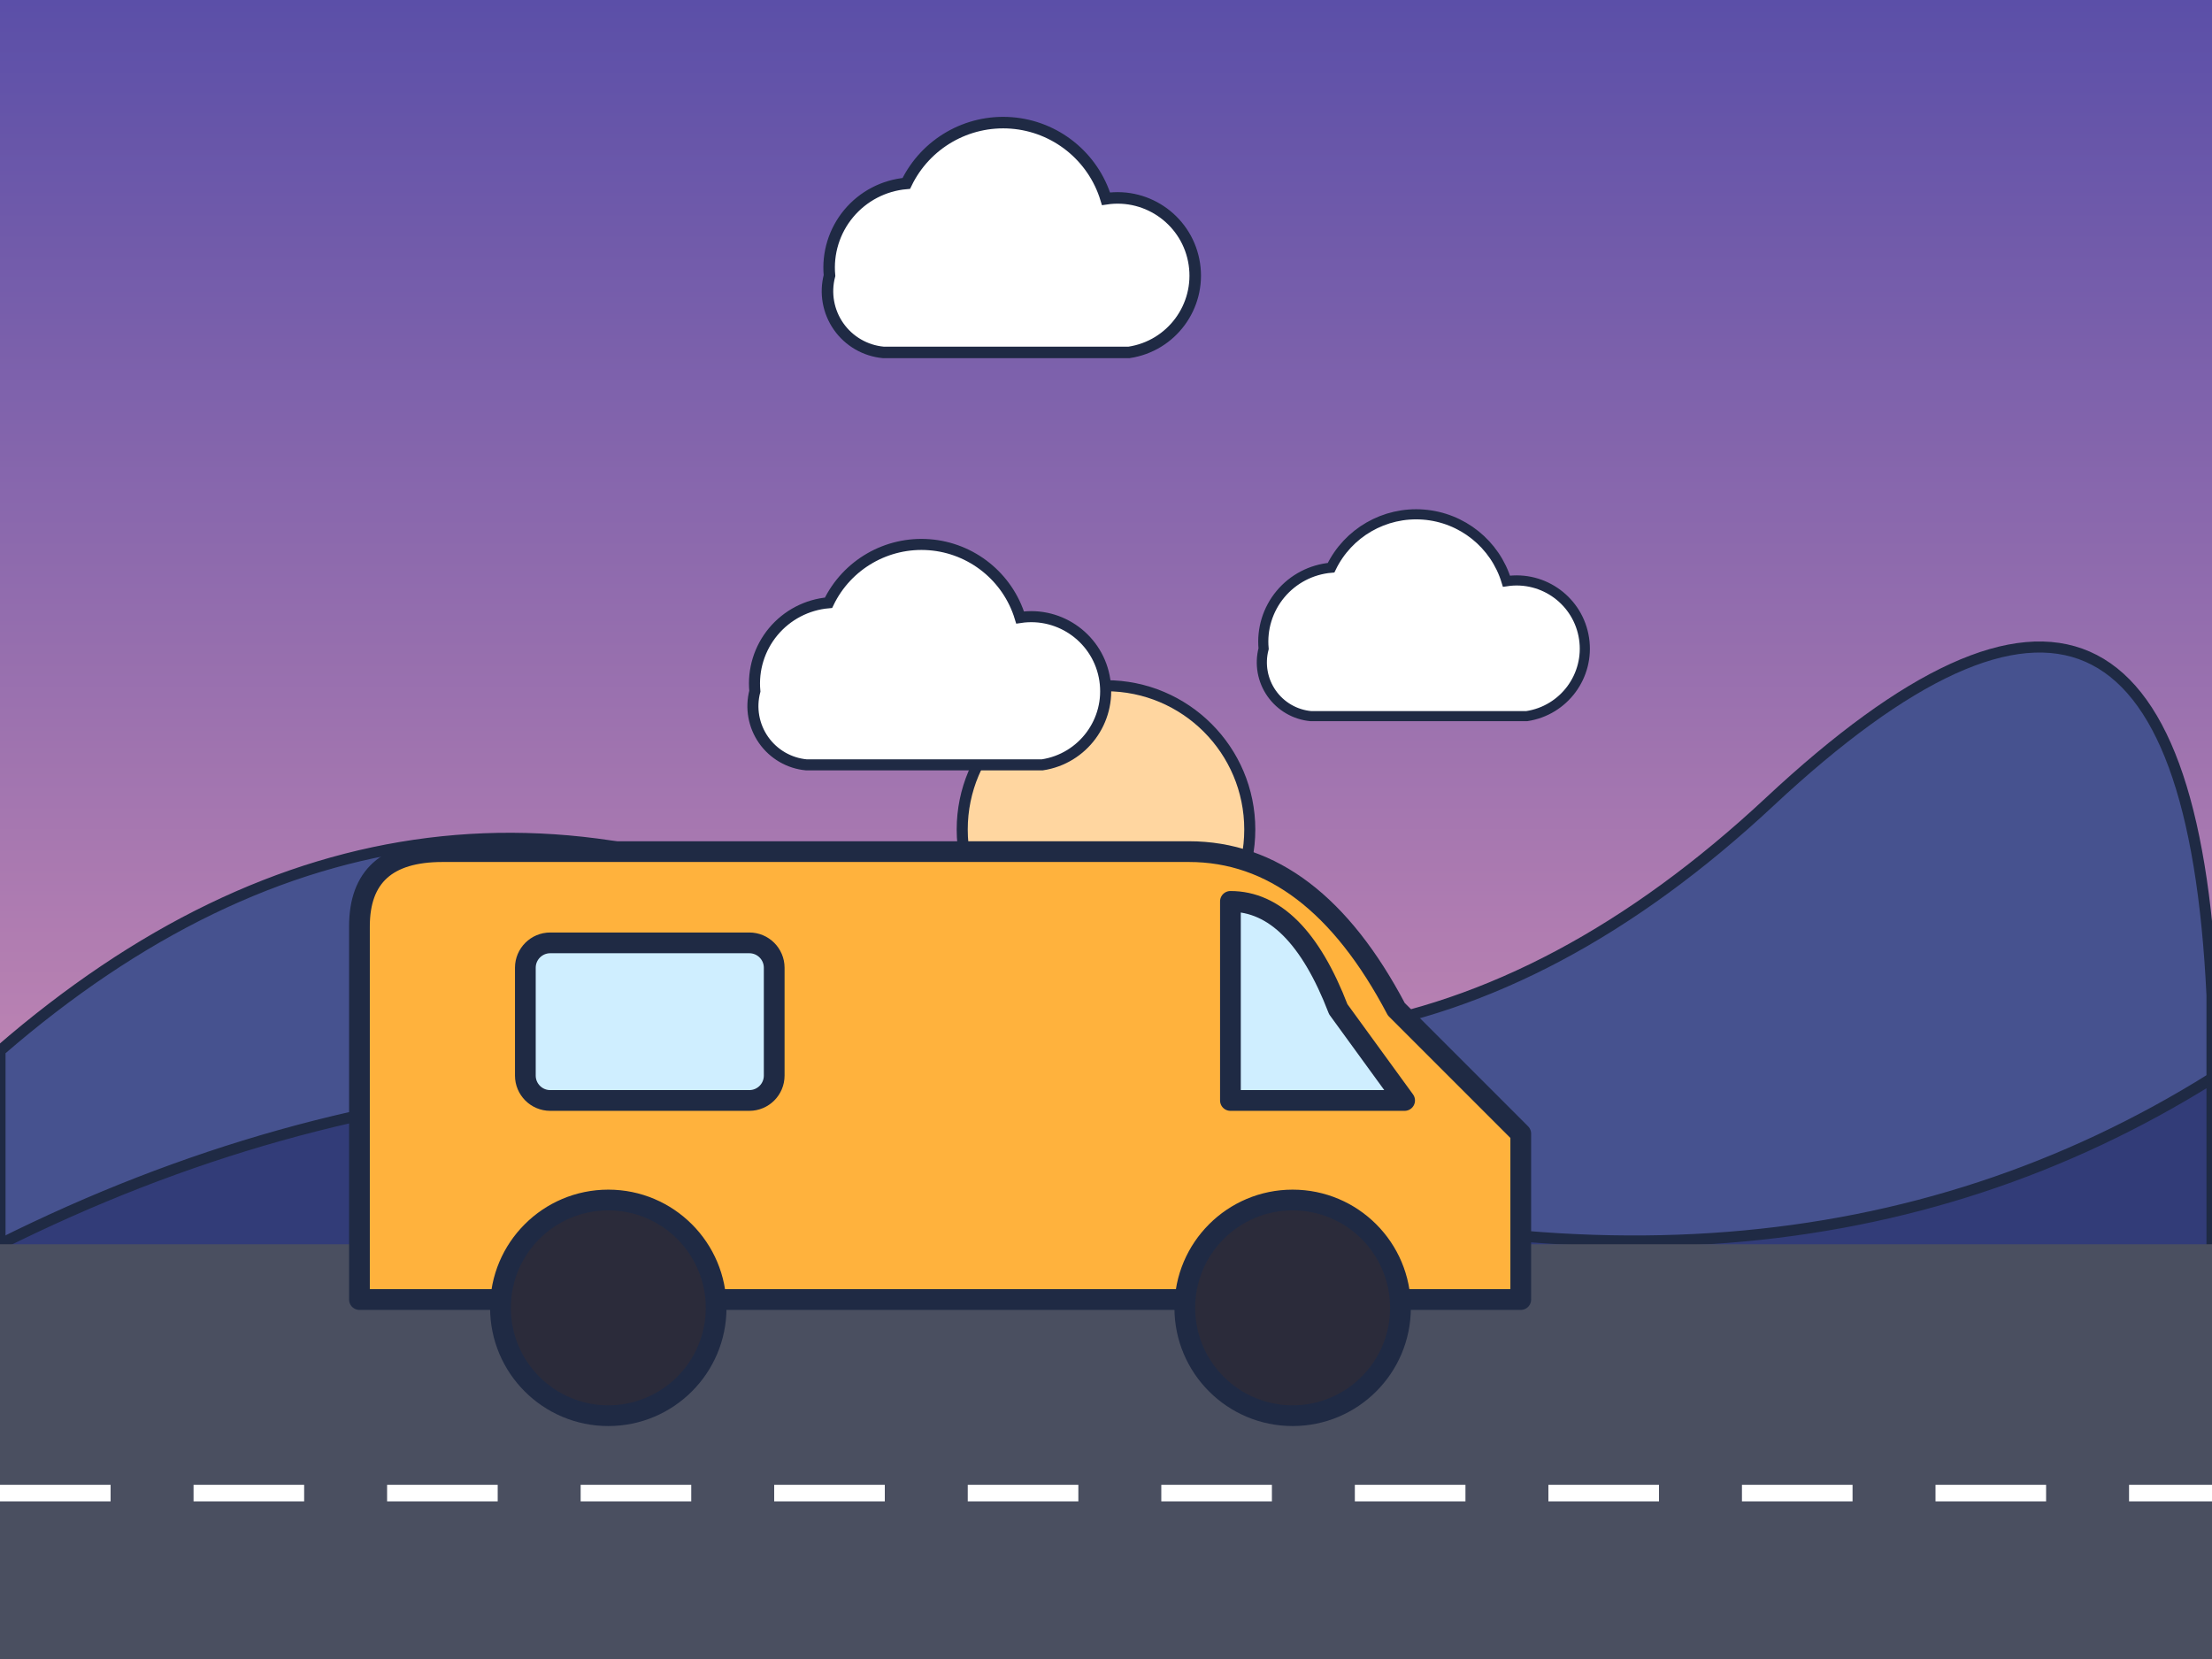
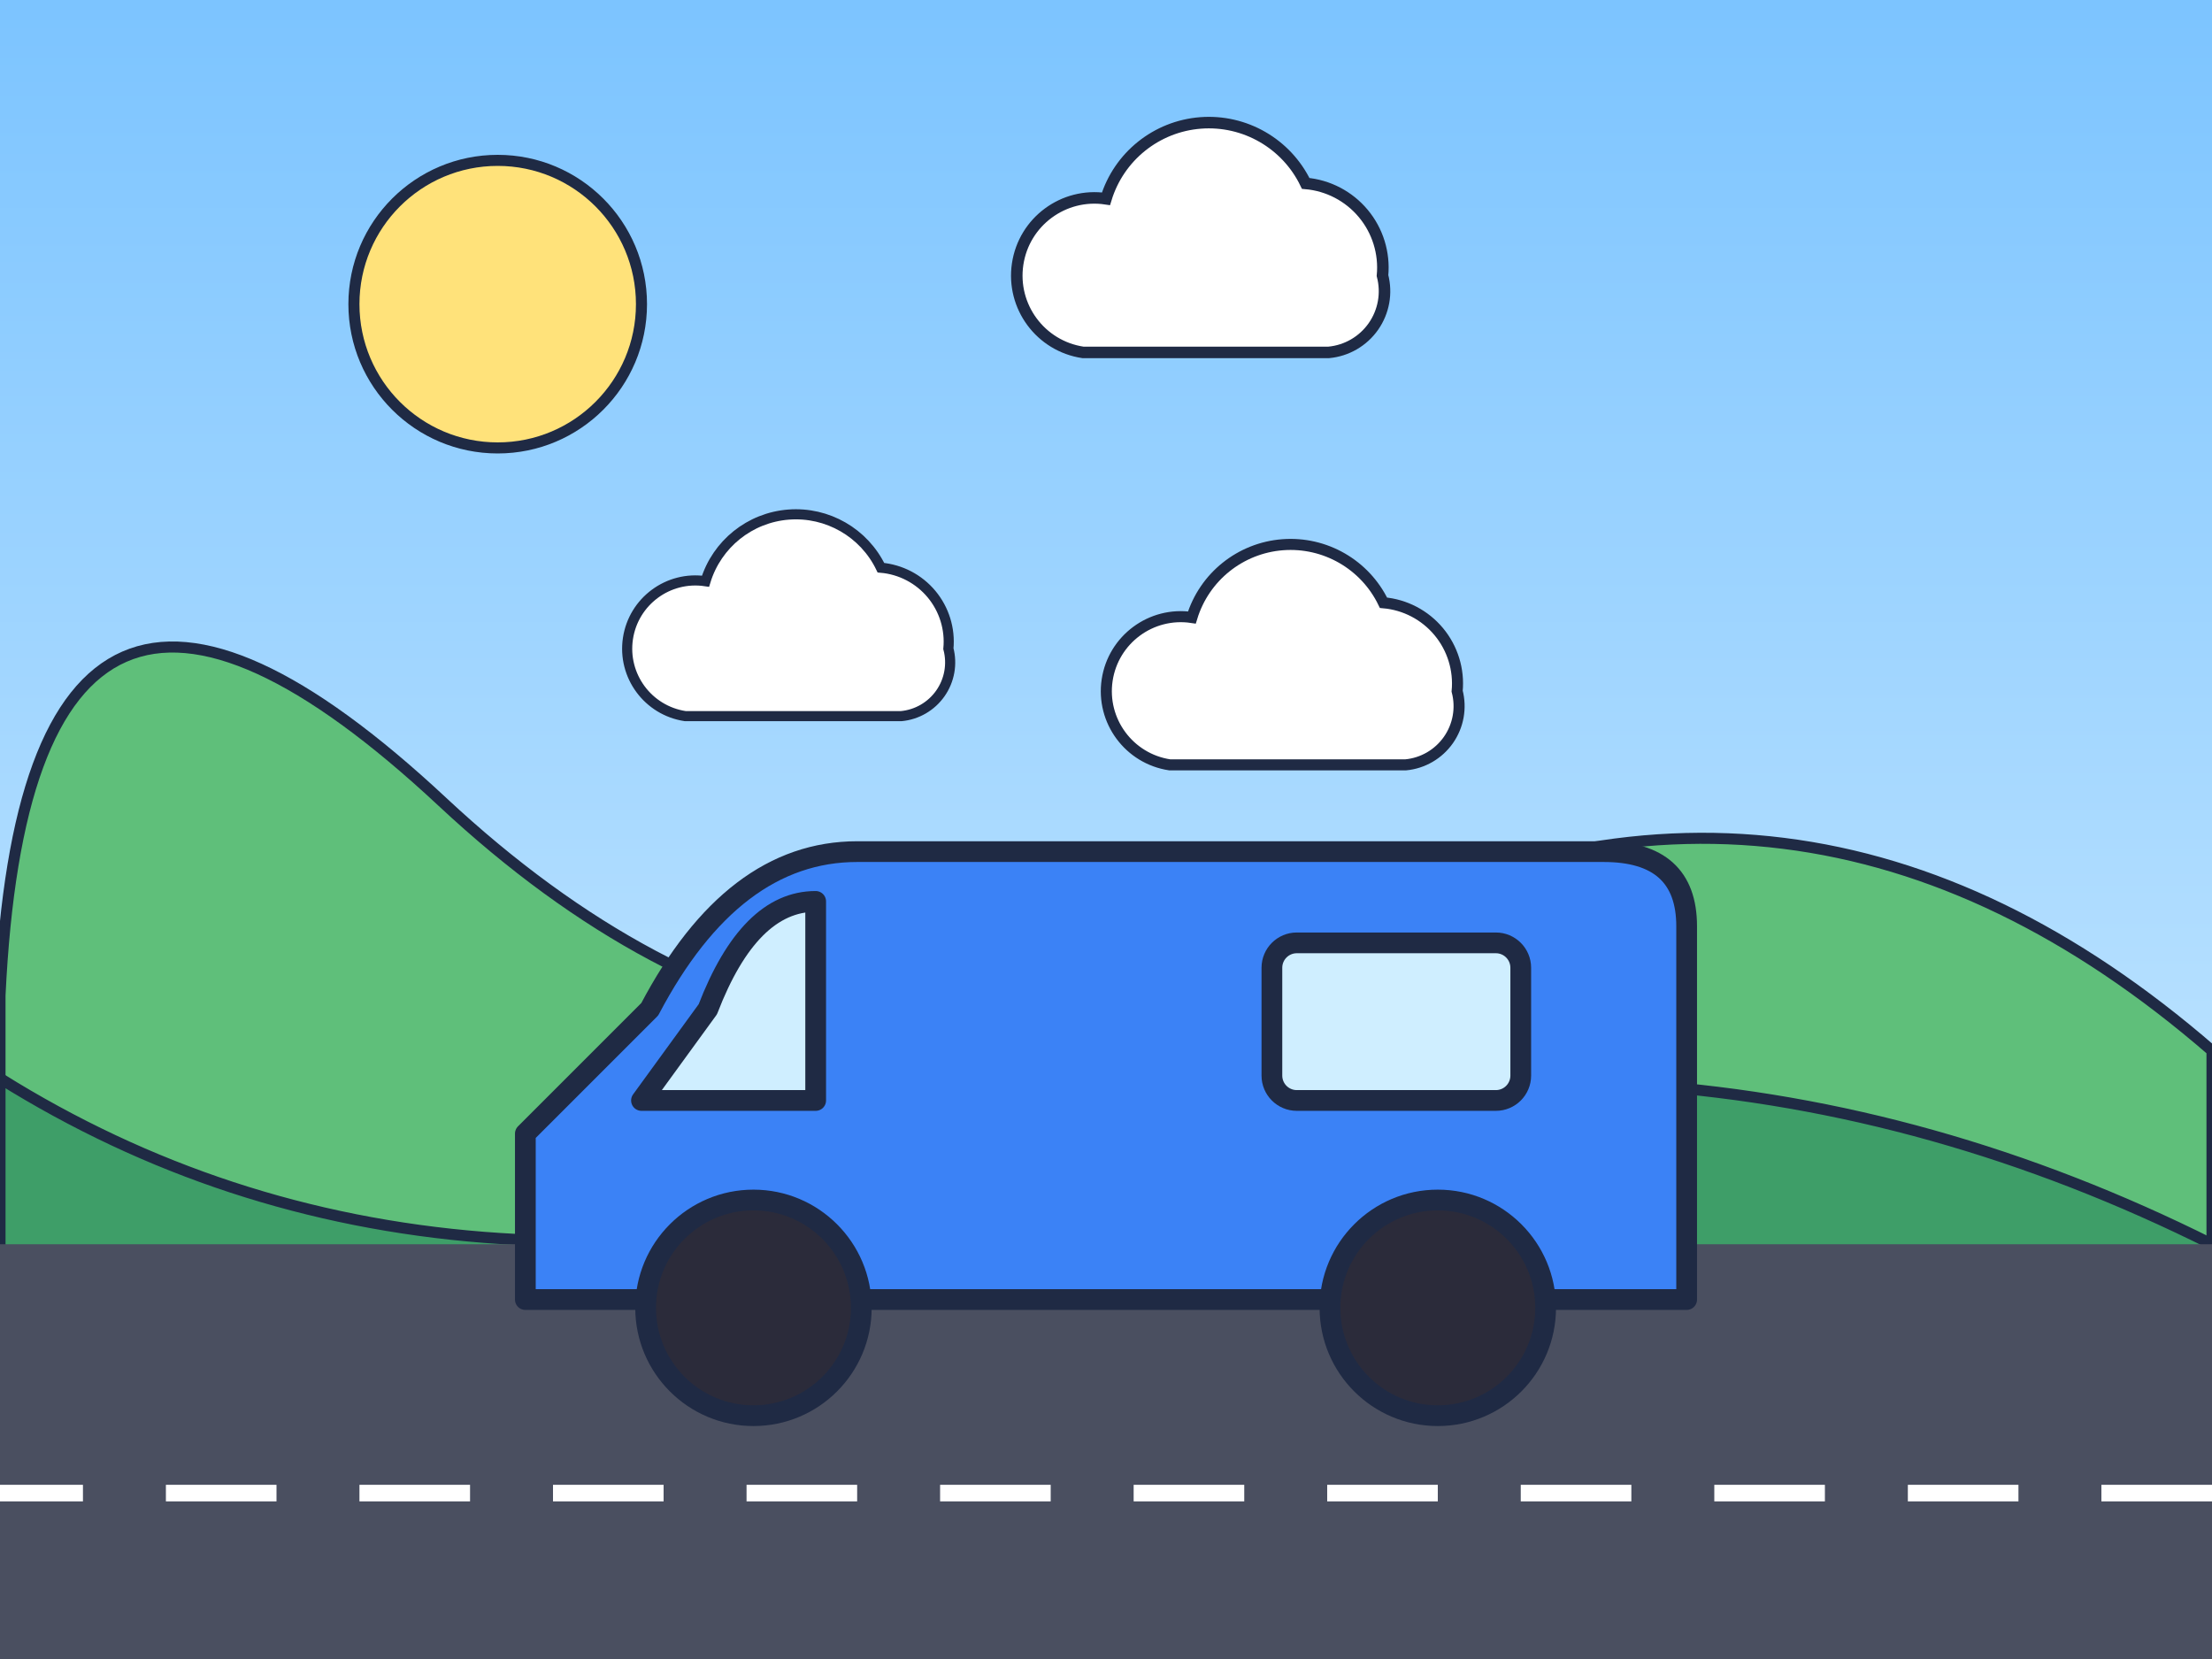
<svg xmlns="http://www.w3.org/2000/svg" viewBox="0 0 800 600" role="img">
-   <defs>
-     <linearGradient id="g" x1="0" y1="0" x2="0" y2="1">
-       <stop offset="0" stop-color="#5b4fa8" />
-       <stop offset="1" stop-color="#f2a0b8" />
-     </linearGradient>
-   </defs>
-   <rect width="800" height="600" fill="url(#g)" />
-   <circle cx="400" cy="300" r="52" fill="#ffd6a0" stroke="#1f2a44" stroke-width="4" />
-   <g transform="translate(457 198) scale(1.219986)" fill="#fff" stroke="#1f2a44" stroke-width="3">
-     <path d="M0 30 a22 22 0 0 1 20-24 a28 28 0 0 1 52 4 a20 20 0 0 1 6 40 H14 a16 16 0 0 1-14-20z" />
-   </g>
-   <g transform="translate(300 58) scale(1.389001)" fill="#fff" stroke="#1f2a44" stroke-width="3">
-     <path d="M0 30 a22 22 0 0 1 20-24 a28 28 0 0 1 52 4 a20 20 0 0 1 6 40 H14 a16 16 0 0 1-14-20z" />
-   </g>
-   <g transform="translate(273 210) scale(1.332454)" fill="#fff" stroke="#1f2a44" stroke-width="3">
-     <path d="M0 30 a22 22 0 0 1 20-24 a28 28 0 0 1 52 4 a20 20 0 0 1 6 40 H14 a16 16 0 0 1-14-20z" />
-   </g>
-   <path d="M0 380 Q150 250 320 340 T640 290 T800 360 V600 H0z" fill="#46528f" stroke="#1f2a44" stroke-width="4" />
-   <path d="M0 450 Q200 350 420 420 T800 390 V600 H0z" fill="#323c78" stroke="#1f2a44" stroke-width="4" />
-   <path d="M0 530 Q260 440 520 510 T800 480 V600 H0z" fill="#262d5e" stroke="#1f2a44" stroke-width="4" />
-   <rect y="450" width="800" height="150" fill="#4a4f60" />
-   <path d="M0 540 H800" stroke="#fff" stroke-width="6" stroke-dasharray="40 30" />
-   <g transform="translate(340 470) scale(1.5)" stroke="#1f2a44" stroke-width="5" stroke-linejoin="round">
-     <path d="M-140 0 V-90 Q-140 -108 -120 -108 H60 Q90 -108 110 -70 L140 -40 V0z" fill="#ffb23d" />
-     <path d="M70 -96 Q86 -96 96 -70 L112 -48 H70z" fill="#cfeeff" />
-     <rect x="-100" y="-86" width="60" height="38" rx="6" fill="#cfeeff" />
-     <circle cx="-80" cy="2" r="26" fill="#2b2b3a" />
-     <circle cx="85" cy="2" r="26" fill="#2b2b3a" />
+   <g transform="translate(800 0) scale(-1 1)">
+     <defs>
+       <linearGradient id="g" x1="0" y1="0" x2="0" y2="1">
+         <stop offset="0" stop-color="#7cc4ff" />
+         <stop offset="1" stop-color="#d8f0ff" />
+       </linearGradient>
+     </defs>
+     <rect width="800" height="600" fill="url(#g)" />
+     <circle cx="620" cy="110" r="52" fill="#ffe27a" stroke="#1f2a44" stroke-width="4" />
+     <g transform="translate(457 198) scale(1.219986)" fill="#fff" stroke="#1f2a44" stroke-width="3">
+       <path d="M0 30 a22 22 0 0 1 20-24 a28 28 0 0 1 52 4 a20 20 0 0 1 6 40 H14 a16 16 0 0 1-14-20z" />
+     </g>
+     <g transform="translate(300 58) scale(1.389001)" fill="#fff" stroke="#1f2a44" stroke-width="3">
+       <path d="M0 30 a22 22 0 0 1 20-24 a28 28 0 0 1 52 4 a20 20 0 0 1 6 40 H14 a16 16 0 0 1-14-20z" />
+     </g>
+     <g transform="translate(273 210) scale(1.332454)" fill="#fff" stroke="#1f2a44" stroke-width="3">
+       <path d="M0 30 a22 22 0 0 1 20-24 a28 28 0 0 1 52 4 a20 20 0 0 1 6 40 H14 a16 16 0 0 1-14-20z" />
+     </g>
+     <path d="M0 380 Q150 250 320 340 T640 290 T800 360 V600 H0z" fill="#5fbf7a" stroke="#1f2a44" stroke-width="4" />
+     <path d="M0 450 Q200 350 420 420 T800 390 V600 H0z" fill="#3e9e68" stroke="#1f2a44" stroke-width="4" />
+     <path d="M0 530 Q260 440 520 510 T800 480 V600 H0z" fill="#2f7d57" stroke="#1f2a44" stroke-width="4" />
+     <rect y="450" width="800" height="150" fill="#4a4f60" />
+     <path d="M0 540 H800" stroke="#fff" stroke-width="6" stroke-dasharray="40 30" />
+     <g transform="translate(400 470) scale(1.5)" stroke="#1f2a44" stroke-width="5" stroke-linejoin="round">
+       <path d="M-140 0 V-90 Q-140 -108 -120 -108 H60 Q90 -108 110 -70 L140 -40 V0z" fill="#3b82f6" />
+       <path d="M70 -96 Q86 -96 96 -70 L112 -48 H70z" fill="#cfeeff" />
+       <rect x="-100" y="-86" width="60" height="38" rx="6" fill="#cfeeff" />
+       <circle cx="-80" cy="2" r="26" fill="#2b2b3a" />
+       <circle cx="85" cy="2" r="26" fill="#2b2b3a" />
+     </g>
  </g>
</svg>
